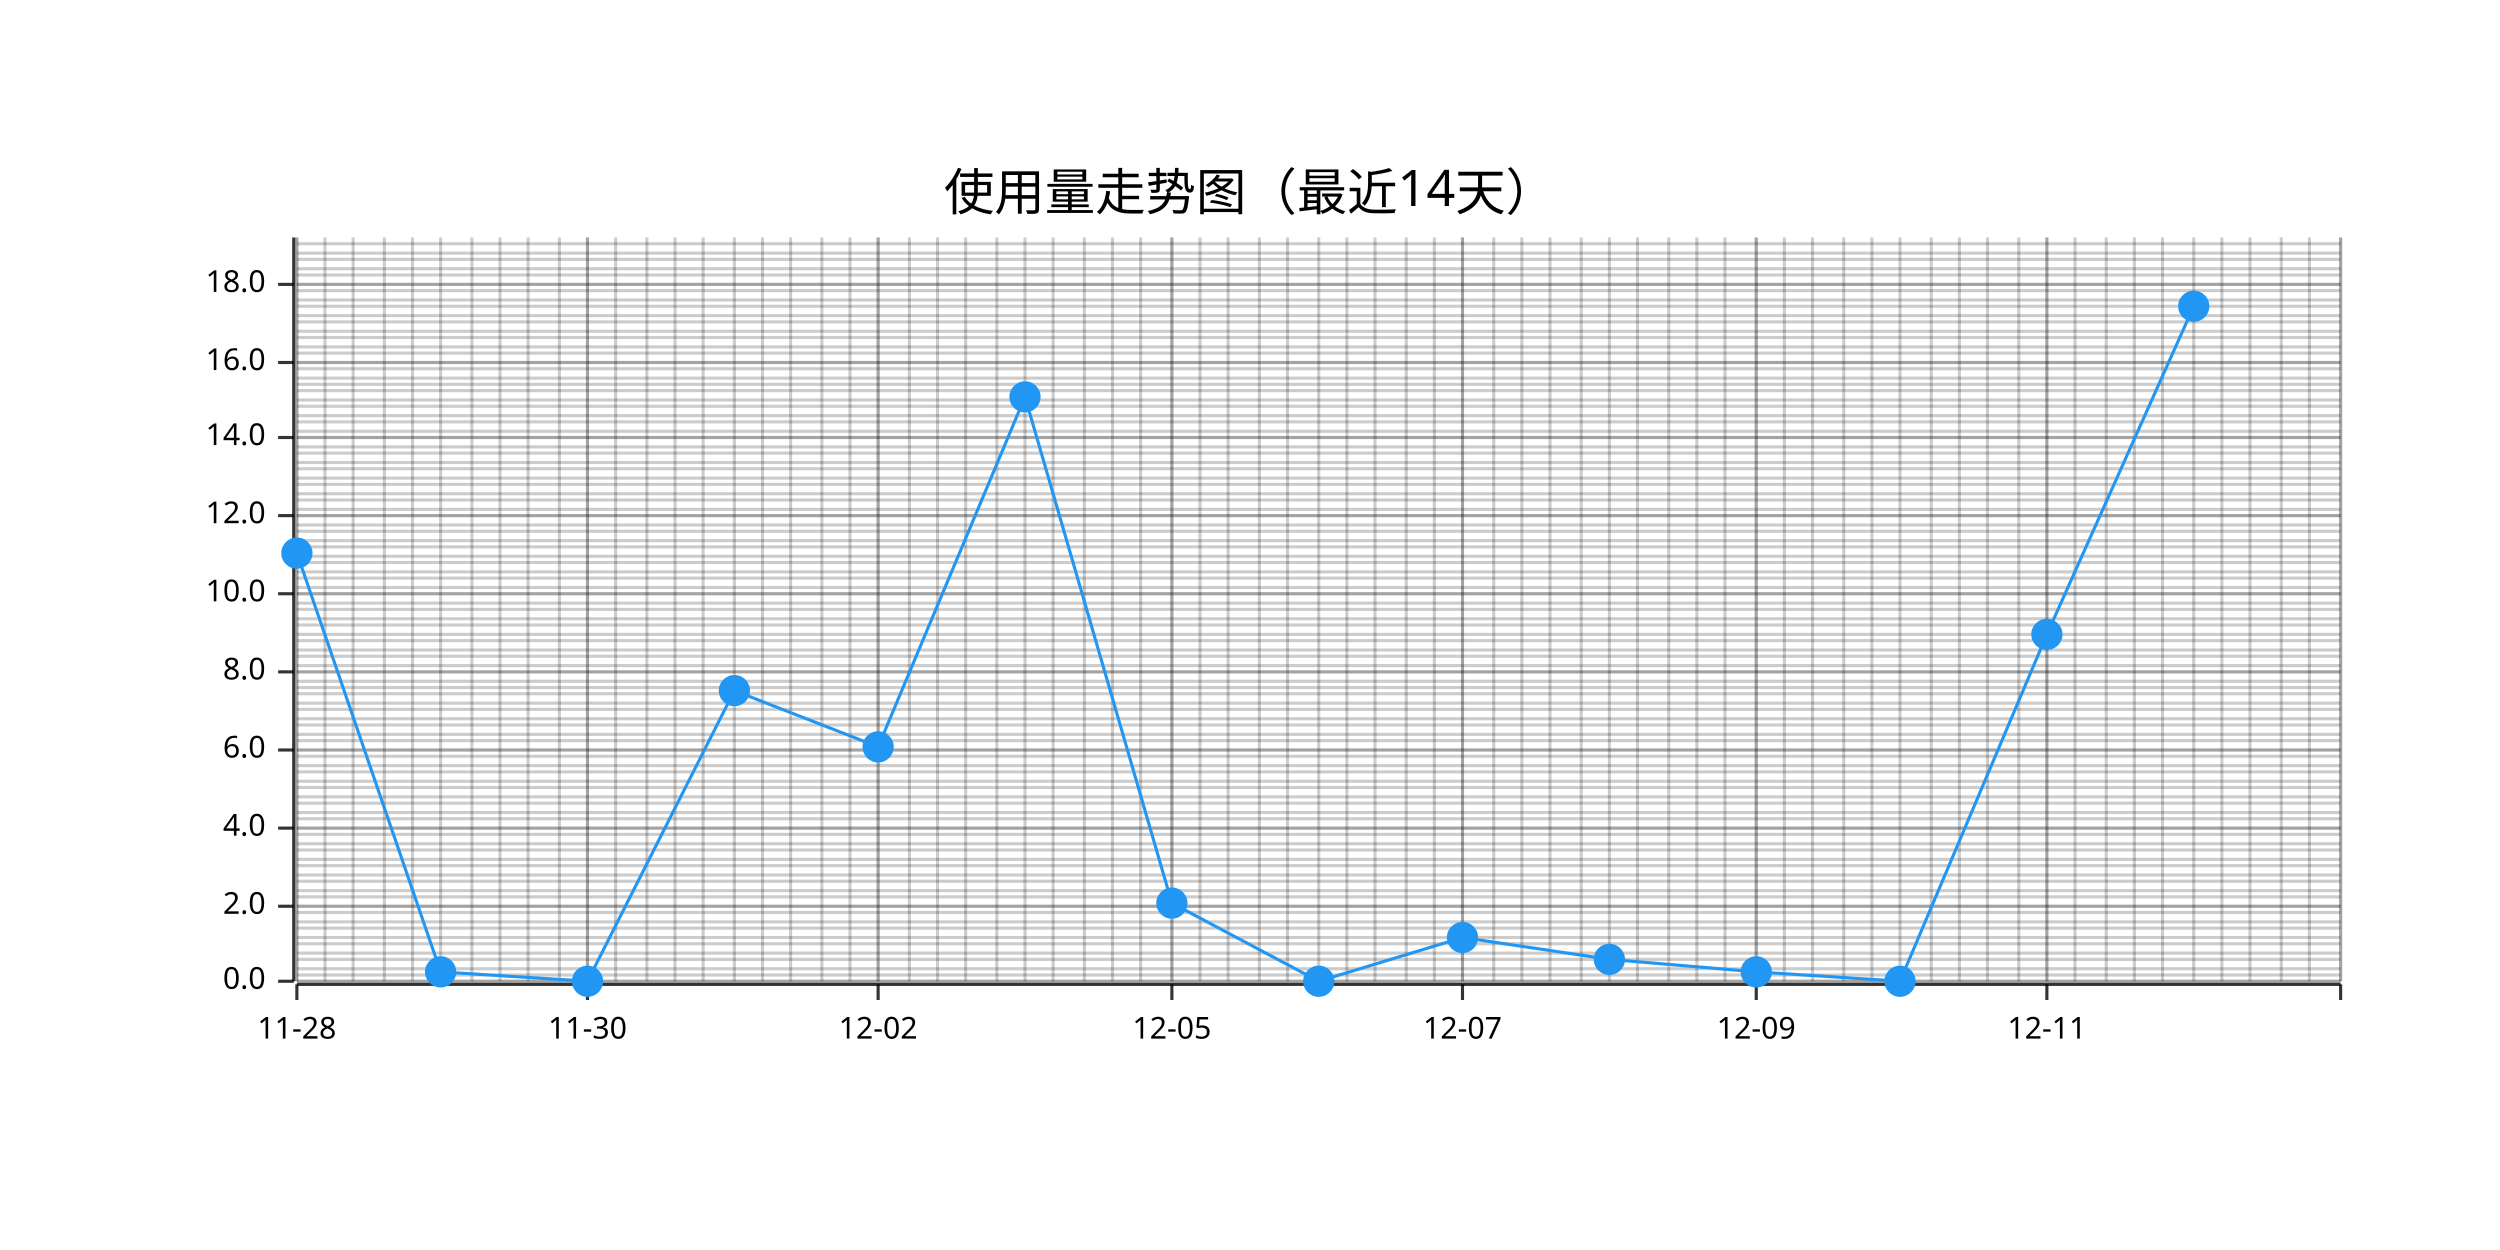
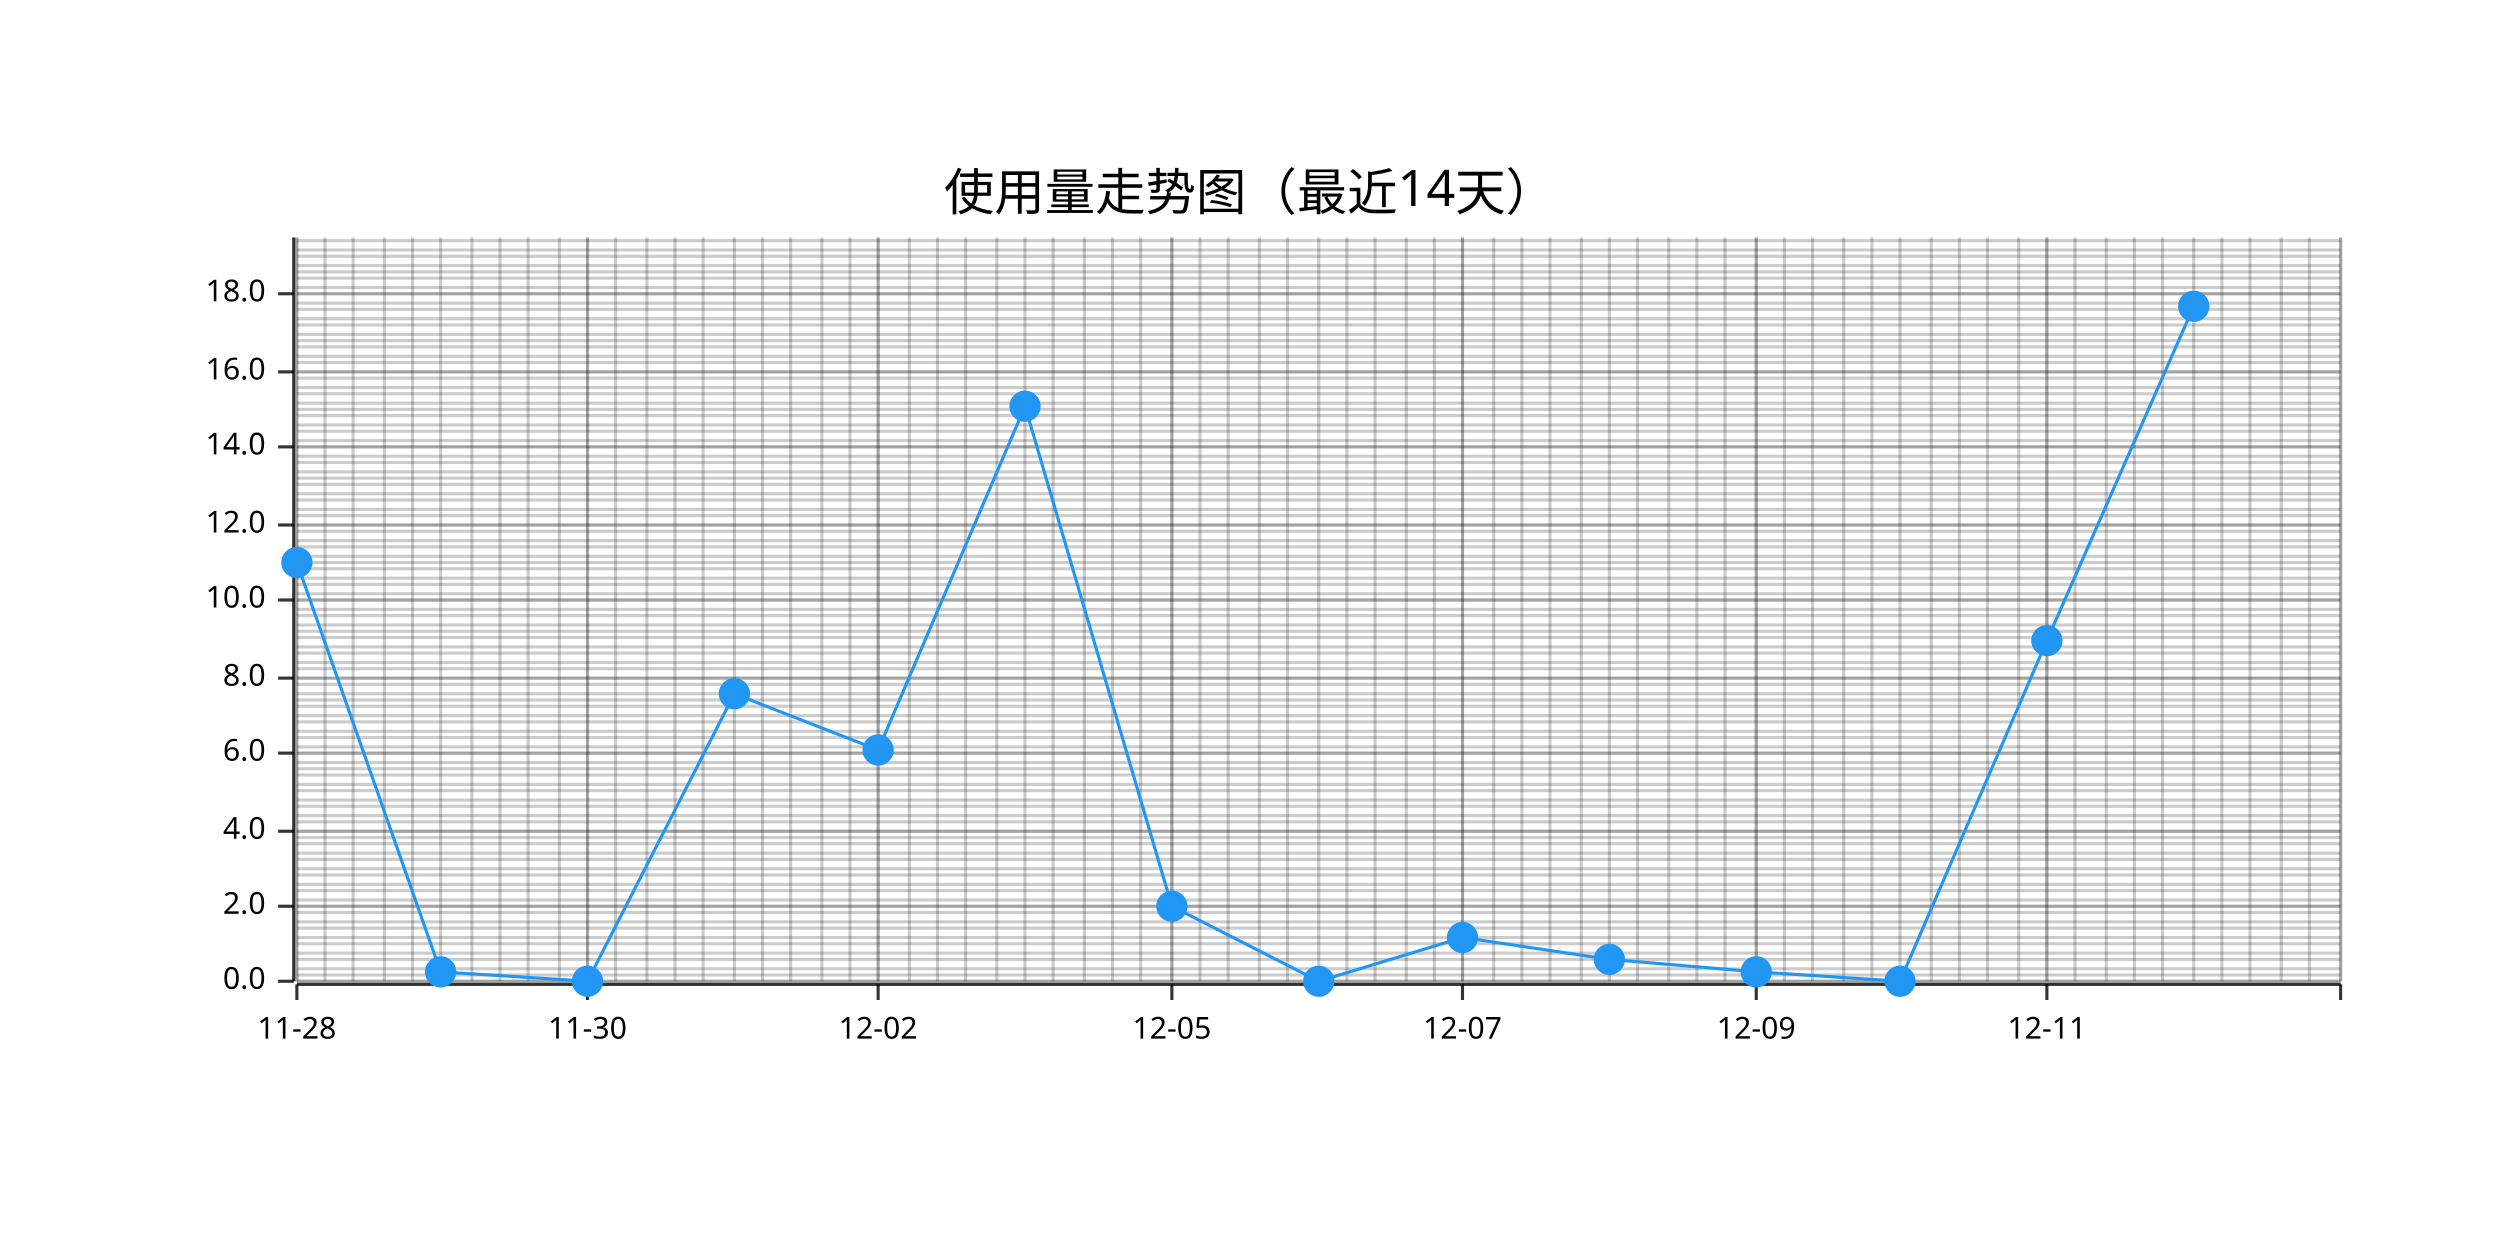
<svg xmlns="http://www.w3.org/2000/svg" width="800" height="400" viewBox="0 0 800 400">
  <rect x="0" y="0" width="800" height="400" opacity="1" fill="#FFFFFF" stroke="none" />
  <text x="400" y="55" dy="0.76em" text-anchor="middle" font-family="sans-serif" font-size="16.129" opacity="1" fill="#000000">
使用量走势图（最近14天）
</text>
  <line opacity="0.2" stroke="#000000" stroke-width="1" x1="95" y1="314" x2="95" y2="76" />
  <line opacity="0.2" stroke="#000000" stroke-width="1" x1="104" y1="314" x2="104" y2="76" />
  <line opacity="0.2" stroke="#000000" stroke-width="1" x1="113" y1="314" x2="113" y2="76" />
  <line opacity="0.2" stroke="#000000" stroke-width="1" x1="123" y1="314" x2="123" y2="76" />
  <line opacity="0.2" stroke="#000000" stroke-width="1" x1="132" y1="314" x2="132" y2="76" />
  <line opacity="0.2" stroke="#000000" stroke-width="1" x1="141" y1="314" x2="141" y2="76" />
  <line opacity="0.2" stroke="#000000" stroke-width="1" x1="151" y1="314" x2="151" y2="76" />
  <line opacity="0.2" stroke="#000000" stroke-width="1" x1="160" y1="314" x2="160" y2="76" />
  <line opacity="0.2" stroke="#000000" stroke-width="1" x1="169" y1="314" x2="169" y2="76" />
  <line opacity="0.2" stroke="#000000" stroke-width="1" x1="179" y1="314" x2="179" y2="76" />
  <line opacity="0.2" stroke="#000000" stroke-width="1" x1="188" y1="314" x2="188" y2="76" />
  <line opacity="0.2" stroke="#000000" stroke-width="1" x1="197" y1="314" x2="197" y2="76" />
  <line opacity="0.2" stroke="#000000" stroke-width="1" x1="207" y1="314" x2="207" y2="76" />
  <line opacity="0.2" stroke="#000000" stroke-width="1" x1="216" y1="314" x2="216" y2="76" />
  <line opacity="0.2" stroke="#000000" stroke-width="1" x1="225" y1="314" x2="225" y2="76" />
  <line opacity="0.2" stroke="#000000" stroke-width="1" x1="235" y1="314" x2="235" y2="76" />
  <line opacity="0.2" stroke="#000000" stroke-width="1" x1="244" y1="314" x2="244" y2="76" />
  <line opacity="0.2" stroke="#000000" stroke-width="1" x1="253" y1="314" x2="253" y2="76" />
  <line opacity="0.2" stroke="#000000" stroke-width="1" x1="263" y1="314" x2="263" y2="76" />
  <line opacity="0.2" stroke="#000000" stroke-width="1" x1="272" y1="314" x2="272" y2="76" />
  <line opacity="0.2" stroke="#000000" stroke-width="1" x1="281" y1="314" x2="281" y2="76" />
  <line opacity="0.2" stroke="#000000" stroke-width="1" x1="291" y1="314" x2="291" y2="76" />
  <line opacity="0.2" stroke="#000000" stroke-width="1" x1="300" y1="314" x2="300" y2="76" />
  <line opacity="0.2" stroke="#000000" stroke-width="1" x1="309" y1="314" x2="309" y2="76" />
  <line opacity="0.2" stroke="#000000" stroke-width="1" x1="319" y1="314" x2="319" y2="76" />
  <line opacity="0.2" stroke="#000000" stroke-width="1" x1="328" y1="314" x2="328" y2="76" />
  <line opacity="0.2" stroke="#000000" stroke-width="1" x1="337" y1="314" x2="337" y2="76" />
  <line opacity="0.2" stroke="#000000" stroke-width="1" x1="347" y1="314" x2="347" y2="76" />
  <line opacity="0.2" stroke="#000000" stroke-width="1" x1="356" y1="314" x2="356" y2="76" />
  <line opacity="0.2" stroke="#000000" stroke-width="1" x1="365" y1="314" x2="365" y2="76" />
  <line opacity="0.2" stroke="#000000" stroke-width="1" x1="375" y1="314" x2="375" y2="76" />
  <line opacity="0.2" stroke="#000000" stroke-width="1" x1="384" y1="314" x2="384" y2="76" />
  <line opacity="0.2" stroke="#000000" stroke-width="1" x1="393" y1="314" x2="393" y2="76" />
  <line opacity="0.2" stroke="#000000" stroke-width="1" x1="403" y1="314" x2="403" y2="76" />
  <line opacity="0.2" stroke="#000000" stroke-width="1" x1="412" y1="314" x2="412" y2="76" />
  <line opacity="0.2" stroke="#000000" stroke-width="1" x1="422" y1="314" x2="422" y2="76" />
  <line opacity="0.2" stroke="#000000" stroke-width="1" x1="431" y1="314" x2="431" y2="76" />
  <line opacity="0.2" stroke="#000000" stroke-width="1" x1="440" y1="314" x2="440" y2="76" />
  <line opacity="0.2" stroke="#000000" stroke-width="1" x1="450" y1="314" x2="450" y2="76" />
  <line opacity="0.2" stroke="#000000" stroke-width="1" x1="459" y1="314" x2="459" y2="76" />
  <line opacity="0.2" stroke="#000000" stroke-width="1" x1="468" y1="314" x2="468" y2="76" />
  <line opacity="0.2" stroke="#000000" stroke-width="1" x1="478" y1="314" x2="478" y2="76" />
  <line opacity="0.2" stroke="#000000" stroke-width="1" x1="487" y1="314" x2="487" y2="76" />
  <line opacity="0.2" stroke="#000000" stroke-width="1" x1="496" y1="314" x2="496" y2="76" />
  <line opacity="0.2" stroke="#000000" stroke-width="1" x1="506" y1="314" x2="506" y2="76" />
  <line opacity="0.2" stroke="#000000" stroke-width="1" x1="515" y1="314" x2="515" y2="76" />
  <line opacity="0.2" stroke="#000000" stroke-width="1" x1="524" y1="314" x2="524" y2="76" />
  <line opacity="0.2" stroke="#000000" stroke-width="1" x1="534" y1="314" x2="534" y2="76" />
  <line opacity="0.2" stroke="#000000" stroke-width="1" x1="543" y1="314" x2="543" y2="76" />
  <line opacity="0.2" stroke="#000000" stroke-width="1" x1="552" y1="314" x2="552" y2="76" />
  <line opacity="0.2" stroke="#000000" stroke-width="1" x1="562" y1="314" x2="562" y2="76" />
  <line opacity="0.2" stroke="#000000" stroke-width="1" x1="571" y1="314" x2="571" y2="76" />
  <line opacity="0.2" stroke="#000000" stroke-width="1" x1="580" y1="314" x2="580" y2="76" />
  <line opacity="0.2" stroke="#000000" stroke-width="1" x1="590" y1="314" x2="590" y2="76" />
  <line opacity="0.2" stroke="#000000" stroke-width="1" x1="599" y1="314" x2="599" y2="76" />
  <line opacity="0.2" stroke="#000000" stroke-width="1" x1="608" y1="314" x2="608" y2="76" />
  <line opacity="0.2" stroke="#000000" stroke-width="1" x1="618" y1="314" x2="618" y2="76" />
  <line opacity="0.2" stroke="#000000" stroke-width="1" x1="627" y1="314" x2="627" y2="76" />
  <line opacity="0.2" stroke="#000000" stroke-width="1" x1="636" y1="314" x2="636" y2="76" />
  <line opacity="0.2" stroke="#000000" stroke-width="1" x1="646" y1="314" x2="646" y2="76" />
  <line opacity="0.2" stroke="#000000" stroke-width="1" x1="655" y1="314" x2="655" y2="76" />
  <line opacity="0.2" stroke="#000000" stroke-width="1" x1="664" y1="314" x2="664" y2="76" />
  <line opacity="0.2" stroke="#000000" stroke-width="1" x1="674" y1="314" x2="674" y2="76" />
  <line opacity="0.2" stroke="#000000" stroke-width="1" x1="683" y1="314" x2="683" y2="76" />
  <line opacity="0.2" stroke="#000000" stroke-width="1" x1="692" y1="314" x2="692" y2="76" />
  <line opacity="0.2" stroke="#000000" stroke-width="1" x1="702" y1="314" x2="702" y2="76" />
  <line opacity="0.2" stroke="#000000" stroke-width="1" x1="711" y1="314" x2="711" y2="76" />
  <line opacity="0.2" stroke="#000000" stroke-width="1" x1="720" y1="314" x2="720" y2="76" />
  <line opacity="0.2" stroke="#000000" stroke-width="1" x1="730" y1="314" x2="730" y2="76" />
  <line opacity="0.2" stroke="#000000" stroke-width="1" x1="739" y1="314" x2="739" y2="76" />
  <line opacity="0.2" stroke="#000000" stroke-width="1" x1="749" y1="314" x2="749" y2="76" />
  <line opacity="0.2" stroke="#000000" stroke-width="1" x1="95" y1="314" x2="749" y2="314" />
  <line opacity="0.2" stroke="#000000" stroke-width="1" x1="95" y1="312" x2="749" y2="312" />
  <line opacity="0.2" stroke="#000000" stroke-width="1" x1="95" y1="310" x2="749" y2="310" />
  <line opacity="0.2" stroke="#000000" stroke-width="1" x1="95" y1="307" x2="749" y2="307" />
  <line opacity="0.2" stroke="#000000" stroke-width="1" x1="95" y1="305" x2="749" y2="305" />
  <line opacity="0.2" stroke="#000000" stroke-width="1" x1="95" y1="302" x2="749" y2="302" />
  <line opacity="0.2" stroke="#000000" stroke-width="1" x1="95" y1="300" x2="749" y2="300" />
  <line opacity="0.2" stroke="#000000" stroke-width="1" x1="95" y1="297" x2="749" y2="297" />
  <line opacity="0.2" stroke="#000000" stroke-width="1" x1="95" y1="295" x2="749" y2="295" />
  <line opacity="0.2" stroke="#000000" stroke-width="1" x1="95" y1="292" x2="749" y2="292" />
  <line opacity="0.2" stroke="#000000" stroke-width="1" x1="95" y1="290" x2="749" y2="290" />
-   <line opacity="0.2" stroke="#000000" stroke-width="1" x1="95" y1="287" x2="749" y2="287" />
+   <line opacity="0.2" stroke="#000000" stroke-width="1" x1="95" y1="288" x2="749" y2="288" />
  <line opacity="0.2" stroke="#000000" stroke-width="1" x1="95" y1="285" x2="749" y2="285" />
-   <line opacity="0.2" stroke="#000000" stroke-width="1" x1="95" y1="282" x2="749" y2="282" />
+   <line opacity="0.2" stroke="#000000" stroke-width="1" x1="95" y1="283" x2="749" y2="283" />
  <line opacity="0.2" stroke="#000000" stroke-width="1" x1="95" y1="280" x2="749" y2="280" />
-   <line opacity="0.2" stroke="#000000" stroke-width="1" x1="95" y1="277" x2="749" y2="277" />
+   <line opacity="0.2" stroke="#000000" stroke-width="1" x1="95" y1="278" x2="749" y2="278" />
  <line opacity="0.2" stroke="#000000" stroke-width="1" x1="95" y1="275" x2="749" y2="275" />
-   <line opacity="0.2" stroke="#000000" stroke-width="1" x1="95" y1="272" x2="749" y2="272" />
+   <line opacity="0.2" stroke="#000000" stroke-width="1" x1="95" y1="273" x2="749" y2="273" />
  <line opacity="0.2" stroke="#000000" stroke-width="1" x1="95" y1="270" x2="749" y2="270" />
-   <line opacity="0.2" stroke="#000000" stroke-width="1" x1="95" y1="267" x2="749" y2="267" />
-   <line opacity="0.2" stroke="#000000" stroke-width="1" x1="95" y1="265" x2="749" y2="265" />
-   <line opacity="0.2" stroke="#000000" stroke-width="1" x1="95" y1="262" x2="749" y2="262" />
-   <line opacity="0.2" stroke="#000000" stroke-width="1" x1="95" y1="260" x2="749" y2="260" />
-   <line opacity="0.2" stroke="#000000" stroke-width="1" x1="95" y1="257" x2="749" y2="257" />
-   <line opacity="0.2" stroke="#000000" stroke-width="1" x1="95" y1="255" x2="749" y2="255" />
-   <line opacity="0.2" stroke="#000000" stroke-width="1" x1="95" y1="252" x2="749" y2="252" />
-   <line opacity="0.2" stroke="#000000" stroke-width="1" x1="95" y1="250" x2="749" y2="250" />
-   <line opacity="0.2" stroke="#000000" stroke-width="1" x1="95" y1="247" x2="749" y2="247" />
-   <line opacity="0.2" stroke="#000000" stroke-width="1" x1="95" y1="245" x2="749" y2="245" />
-   <line opacity="0.2" stroke="#000000" stroke-width="1" x1="95" y1="242" x2="749" y2="242" />
-   <line opacity="0.2" stroke="#000000" stroke-width="1" x1="95" y1="240" x2="749" y2="240" />
-   <line opacity="0.2" stroke="#000000" stroke-width="1" x1="95" y1="237" x2="749" y2="237" />
-   <line opacity="0.2" stroke="#000000" stroke-width="1" x1="95" y1="235" x2="749" y2="235" />
-   <line opacity="0.2" stroke="#000000" stroke-width="1" x1="95" y1="232" x2="749" y2="232" />
-   <line opacity="0.2" stroke="#000000" stroke-width="1" x1="95" y1="230" x2="749" y2="230" />
-   <line opacity="0.2" stroke="#000000" stroke-width="1" x1="95" y1="227" x2="749" y2="227" />
-   <line opacity="0.2" stroke="#000000" stroke-width="1" x1="95" y1="225" x2="749" y2="225" />
+   <line opacity="0.2" stroke="#000000" stroke-width="1" x1="95" y1="268" x2="749" y2="268" />
+   <line opacity="0.2" stroke="#000000" stroke-width="1" x1="95" y1="266" x2="749" y2="266" />
+   <line opacity="0.2" stroke="#000000" stroke-width="1" x1="95" y1="263" x2="749" y2="263" />
+   <line opacity="0.2" stroke="#000000" stroke-width="1" x1="95" y1="261" x2="749" y2="261" />
+   <line opacity="0.2" stroke="#000000" stroke-width="1" x1="95" y1="258" x2="749" y2="258" />
+   <line opacity="0.2" stroke="#000000" stroke-width="1" x1="95" y1="256" x2="749" y2="256" />
+   <line opacity="0.2" stroke="#000000" stroke-width="1" x1="95" y1="253" x2="749" y2="253" />
+   <line opacity="0.2" stroke="#000000" stroke-width="1" x1="95" y1="251" x2="749" y2="251" />
+   <line opacity="0.2" stroke="#000000" stroke-width="1" x1="95" y1="248" x2="749" y2="248" />
+   <line opacity="0.2" stroke="#000000" stroke-width="1" x1="95" y1="246" x2="749" y2="246" />
+   <line opacity="0.2" stroke="#000000" stroke-width="1" x1="95" y1="244" x2="749" y2="244" />
+   <line opacity="0.2" stroke="#000000" stroke-width="1" x1="95" y1="241" x2="749" y2="241" />
+   <line opacity="0.2" stroke="#000000" stroke-width="1" x1="95" y1="239" x2="749" y2="239" />
+   <line opacity="0.2" stroke="#000000" stroke-width="1" x1="95" y1="236" x2="749" y2="236" />
+   <line opacity="0.2" stroke="#000000" stroke-width="1" x1="95" y1="234" x2="749" y2="234" />
+   <line opacity="0.2" stroke="#000000" stroke-width="1" x1="95" y1="231" x2="749" y2="231" />
+   <line opacity="0.2" stroke="#000000" stroke-width="1" x1="95" y1="229" x2="749" y2="229" />
+   <line opacity="0.2" stroke="#000000" stroke-width="1" x1="95" y1="226" x2="749" y2="226" />
+   <line opacity="0.2" stroke="#000000" stroke-width="1" x1="95" y1="224" x2="749" y2="224" />
  <line opacity="0.2" stroke="#000000" stroke-width="1" x1="95" y1="222" x2="749" y2="222" />
-   <line opacity="0.2" stroke="#000000" stroke-width="1" x1="95" y1="220" x2="749" y2="220" />
-   <line opacity="0.2" stroke="#000000" stroke-width="1" x1="95" y1="218" x2="749" y2="218" />
-   <line opacity="0.2" stroke="#000000" stroke-width="1" x1="95" y1="215" x2="749" y2="215" />
-   <line opacity="0.2" stroke="#000000" stroke-width="1" x1="95" y1="213" x2="749" y2="213" />
-   <line opacity="0.2" stroke="#000000" stroke-width="1" x1="95" y1="210" x2="749" y2="210" />
-   <line opacity="0.2" stroke="#000000" stroke-width="1" x1="95" y1="208" x2="749" y2="208" />
-   <line opacity="0.2" stroke="#000000" stroke-width="1" x1="95" y1="205" x2="749" y2="205" />
-   <line opacity="0.2" stroke="#000000" stroke-width="1" x1="95" y1="203" x2="749" y2="203" />
+   <line opacity="0.2" stroke="#000000" stroke-width="1" x1="95" y1="219" x2="749" y2="219" />
+   <line opacity="0.2" stroke="#000000" stroke-width="1" x1="95" y1="217" x2="749" y2="217" />
+   <line opacity="0.2" stroke="#000000" stroke-width="1" x1="95" y1="214" x2="749" y2="214" />
+   <line opacity="0.2" stroke="#000000" stroke-width="1" x1="95" y1="212" x2="749" y2="212" />
+   <line opacity="0.2" stroke="#000000" stroke-width="1" x1="95" y1="209" x2="749" y2="209" />
+   <line opacity="0.2" stroke="#000000" stroke-width="1" x1="95" y1="207" x2="749" y2="207" />
+   <line opacity="0.2" stroke="#000000" stroke-width="1" x1="95" y1="204" x2="749" y2="204" />
+   <line opacity="0.2" stroke="#000000" stroke-width="1" x1="95" y1="202" x2="749" y2="202" />
  <line opacity="0.2" stroke="#000000" stroke-width="1" x1="95" y1="200" x2="749" y2="200" />
-   <line opacity="0.2" stroke="#000000" stroke-width="1" x1="95" y1="198" x2="749" y2="198" />
+   <line opacity="0.2" stroke="#000000" stroke-width="1" x1="95" y1="197" x2="749" y2="197" />
  <line opacity="0.2" stroke="#000000" stroke-width="1" x1="95" y1="195" x2="749" y2="195" />
-   <line opacity="0.2" stroke="#000000" stroke-width="1" x1="95" y1="193" x2="749" y2="193" />
+   <line opacity="0.2" stroke="#000000" stroke-width="1" x1="95" y1="192" x2="749" y2="192" />
  <line opacity="0.2" stroke="#000000" stroke-width="1" x1="95" y1="190" x2="749" y2="190" />
-   <line opacity="0.2" stroke="#000000" stroke-width="1" x1="95" y1="188" x2="749" y2="188" />
+   <line opacity="0.2" stroke="#000000" stroke-width="1" x1="95" y1="187" x2="749" y2="187" />
  <line opacity="0.2" stroke="#000000" stroke-width="1" x1="95" y1="185" x2="749" y2="185" />
-   <line opacity="0.2" stroke="#000000" stroke-width="1" x1="95" y1="183" x2="749" y2="183" />
+   <line opacity="0.2" stroke="#000000" stroke-width="1" x1="95" y1="182" x2="749" y2="182" />
  <line opacity="0.2" stroke="#000000" stroke-width="1" x1="95" y1="180" x2="749" y2="180" />
  <line opacity="0.2" stroke="#000000" stroke-width="1" x1="95" y1="178" x2="749" y2="178" />
  <line opacity="0.2" stroke="#000000" stroke-width="1" x1="95" y1="175" x2="749" y2="175" />
  <line opacity="0.2" stroke="#000000" stroke-width="1" x1="95" y1="173" x2="749" y2="173" />
  <line opacity="0.2" stroke="#000000" stroke-width="1" x1="95" y1="170" x2="749" y2="170" />
  <line opacity="0.2" stroke="#000000" stroke-width="1" x1="95" y1="168" x2="749" y2="168" />
  <line opacity="0.2" stroke="#000000" stroke-width="1" x1="95" y1="165" x2="749" y2="165" />
  <line opacity="0.2" stroke="#000000" stroke-width="1" x1="95" y1="163" x2="749" y2="163" />
  <line opacity="0.2" stroke="#000000" stroke-width="1" x1="95" y1="160" x2="749" y2="160" />
  <line opacity="0.2" stroke="#000000" stroke-width="1" x1="95" y1="158" x2="749" y2="158" />
  <line opacity="0.2" stroke="#000000" stroke-width="1" x1="95" y1="155" x2="749" y2="155" />
  <line opacity="0.2" stroke="#000000" stroke-width="1" x1="95" y1="153" x2="749" y2="153" />
-   <line opacity="0.2" stroke="#000000" stroke-width="1" x1="95" y1="150" x2="749" y2="150" />
+   <line opacity="0.2" stroke="#000000" stroke-width="1" x1="95" y1="151" x2="749" y2="151" />
  <line opacity="0.2" stroke="#000000" stroke-width="1" x1="95" y1="148" x2="749" y2="148" />
-   <line opacity="0.2" stroke="#000000" stroke-width="1" x1="95" y1="145" x2="749" y2="145" />
+   <line opacity="0.2" stroke="#000000" stroke-width="1" x1="95" y1="146" x2="749" y2="146" />
  <line opacity="0.2" stroke="#000000" stroke-width="1" x1="95" y1="143" x2="749" y2="143" />
-   <line opacity="0.2" stroke="#000000" stroke-width="1" x1="95" y1="140" x2="749" y2="140" />
+   <line opacity="0.2" stroke="#000000" stroke-width="1" x1="95" y1="141" x2="749" y2="141" />
  <line opacity="0.2" stroke="#000000" stroke-width="1" x1="95" y1="138" x2="749" y2="138" />
-   <line opacity="0.2" stroke="#000000" stroke-width="1" x1="95" y1="135" x2="749" y2="135" />
+   <line opacity="0.2" stroke="#000000" stroke-width="1" x1="95" y1="136" x2="749" y2="136" />
  <line opacity="0.2" stroke="#000000" stroke-width="1" x1="95" y1="133" x2="749" y2="133" />
-   <line opacity="0.2" stroke="#000000" stroke-width="1" x1="95" y1="130" x2="749" y2="130" />
-   <line opacity="0.2" stroke="#000000" stroke-width="1" x1="95" y1="128" x2="749" y2="128" />
-   <line opacity="0.2" stroke="#000000" stroke-width="1" x1="95" y1="125" x2="749" y2="125" />
-   <line opacity="0.2" stroke="#000000" stroke-width="1" x1="95" y1="123" x2="749" y2="123" />
+   <line opacity="0.2" stroke="#000000" stroke-width="1" x1="95" y1="131" x2="749" y2="131" />
+   <line opacity="0.2" stroke="#000000" stroke-width="1" x1="95" y1="129" x2="749" y2="129" />
+   <line opacity="0.2" stroke="#000000" stroke-width="1" x1="95" y1="126" x2="749" y2="126" />
+   <line opacity="0.2" stroke="#000000" stroke-width="1" x1="95" y1="124" x2="749" y2="124" />
  <line opacity="0.2" stroke="#000000" stroke-width="1" x1="95" y1="121" x2="749" y2="121" />
-   <line opacity="0.2" stroke="#000000" stroke-width="1" x1="95" y1="118" x2="749" y2="118" />
+   <line opacity="0.2" stroke="#000000" stroke-width="1" x1="95" y1="119" x2="749" y2="119" />
  <line opacity="0.2" stroke="#000000" stroke-width="1" x1="95" y1="116" x2="749" y2="116" />
-   <line opacity="0.2" stroke="#000000" stroke-width="1" x1="95" y1="113" x2="749" y2="113" />
+   <line opacity="0.2" stroke="#000000" stroke-width="1" x1="95" y1="114" x2="749" y2="114" />
  <line opacity="0.2" stroke="#000000" stroke-width="1" x1="95" y1="111" x2="749" y2="111" />
-   <line opacity="0.2" stroke="#000000" stroke-width="1" x1="95" y1="108" x2="749" y2="108" />
-   <line opacity="0.2" stroke="#000000" stroke-width="1" x1="95" y1="106" x2="749" y2="106" />
-   <line opacity="0.2" stroke="#000000" stroke-width="1" x1="95" y1="103" x2="749" y2="103" />
-   <line opacity="0.2" stroke="#000000" stroke-width="1" x1="95" y1="101" x2="749" y2="101" />
-   <line opacity="0.2" stroke="#000000" stroke-width="1" x1="95" y1="98" x2="749" y2="98" />
-   <line opacity="0.2" stroke="#000000" stroke-width="1" x1="95" y1="96" x2="749" y2="96" />
-   <line opacity="0.2" stroke="#000000" stroke-width="1" x1="95" y1="93" x2="749" y2="93" />
-   <line opacity="0.2" stroke="#000000" stroke-width="1" x1="95" y1="91" x2="749" y2="91" />
-   <line opacity="0.2" stroke="#000000" stroke-width="1" x1="95" y1="88" x2="749" y2="88" />
-   <line opacity="0.2" stroke="#000000" stroke-width="1" x1="95" y1="86" x2="749" y2="86" />
-   <line opacity="0.2" stroke="#000000" stroke-width="1" x1="95" y1="83" x2="749" y2="83" />
-   <line opacity="0.2" stroke="#000000" stroke-width="1" x1="95" y1="81" x2="749" y2="81" />
-   <line opacity="0.2" stroke="#000000" stroke-width="1" x1="95" y1="78" x2="749" y2="78" />
+   <line opacity="0.2" stroke="#000000" stroke-width="1" x1="95" y1="109" x2="749" y2="109" />
+   <line opacity="0.2" stroke="#000000" stroke-width="1" x1="95" y1="107" x2="749" y2="107" />
+   <line opacity="0.2" stroke="#000000" stroke-width="1" x1="95" y1="104" x2="749" y2="104" />
+   <line opacity="0.2" stroke="#000000" stroke-width="1" x1="95" y1="102" x2="749" y2="102" />
+   <line opacity="0.2" stroke="#000000" stroke-width="1" x1="95" y1="99" x2="749" y2="99" />
+   <line opacity="0.2" stroke="#000000" stroke-width="1" x1="95" y1="97" x2="749" y2="97" />
+   <line opacity="0.2" stroke="#000000" stroke-width="1" x1="95" y1="94" x2="749" y2="94" />
+   <line opacity="0.2" stroke="#000000" stroke-width="1" x1="95" y1="92" x2="749" y2="92" />
+   <line opacity="0.2" stroke="#000000" stroke-width="1" x1="95" y1="89" x2="749" y2="89" />
+   <line opacity="0.2" stroke="#000000" stroke-width="1" x1="95" y1="87" x2="749" y2="87" />
+   <line opacity="0.2" stroke="#000000" stroke-width="1" x1="95" y1="85" x2="749" y2="85" />
+   <line opacity="0.2" stroke="#000000" stroke-width="1" x1="95" y1="82" x2="749" y2="82" />
+   <line opacity="0.2" stroke="#000000" stroke-width="1" x1="95" y1="80" x2="749" y2="80" />
+   <line opacity="0.2" stroke="#000000" stroke-width="1" x1="95" y1="77" x2="749" y2="77" />
  <line opacity="0.2" stroke="#000000" stroke-width="1" x1="95" y1="314" x2="95" y2="76" />
  <line opacity="0.2" stroke="#000000" stroke-width="1" x1="188" y1="314" x2="188" y2="76" />
  <line opacity="0.2" stroke="#000000" stroke-width="1" x1="281" y1="314" x2="281" y2="76" />
  <line opacity="0.2" stroke="#000000" stroke-width="1" x1="375" y1="314" x2="375" y2="76" />
  <line opacity="0.2" stroke="#000000" stroke-width="1" x1="468" y1="314" x2="468" y2="76" />
  <line opacity="0.2" stroke="#000000" stroke-width="1" x1="562" y1="314" x2="562" y2="76" />
  <line opacity="0.2" stroke="#000000" stroke-width="1" x1="655" y1="314" x2="655" y2="76" />
  <line opacity="0.2" stroke="#000000" stroke-width="1" x1="749" y1="314" x2="749" y2="76" />
  <line opacity="0.2" stroke="#000000" stroke-width="1" x1="95" y1="314" x2="749" y2="314" />
  <line opacity="0.2" stroke="#000000" stroke-width="1" x1="95" y1="290" x2="749" y2="290" />
-   <line opacity="0.2" stroke="#000000" stroke-width="1" x1="95" y1="265" x2="749" y2="265" />
-   <line opacity="0.2" stroke="#000000" stroke-width="1" x1="95" y1="240" x2="749" y2="240" />
-   <line opacity="0.2" stroke="#000000" stroke-width="1" x1="95" y1="215" x2="749" y2="215" />
-   <line opacity="0.2" stroke="#000000" stroke-width="1" x1="95" y1="190" x2="749" y2="190" />
-   <line opacity="0.2" stroke="#000000" stroke-width="1" x1="95" y1="165" x2="749" y2="165" />
-   <line opacity="0.2" stroke="#000000" stroke-width="1" x1="95" y1="140" x2="749" y2="140" />
-   <line opacity="0.2" stroke="#000000" stroke-width="1" x1="95" y1="116" x2="749" y2="116" />
-   <line opacity="0.2" stroke="#000000" stroke-width="1" x1="95" y1="91" x2="749" y2="91" />
+   <line opacity="0.2" stroke="#000000" stroke-width="1" x1="95" y1="266" x2="749" y2="266" />
+   <line opacity="0.2" stroke="#000000" stroke-width="1" x1="95" y1="241" x2="749" y2="241" />
+   <line opacity="0.2" stroke="#000000" stroke-width="1" x1="95" y1="217" x2="749" y2="217" />
+   <line opacity="0.2" stroke="#000000" stroke-width="1" x1="95" y1="192" x2="749" y2="192" />
+   <line opacity="0.2" stroke="#000000" stroke-width="1" x1="95" y1="168" x2="749" y2="168" />
+   <line opacity="0.2" stroke="#000000" stroke-width="1" x1="95" y1="143" x2="749" y2="143" />
+   <line opacity="0.2" stroke="#000000" stroke-width="1" x1="95" y1="119" x2="749" y2="119" />
+   <line opacity="0.2" stroke="#000000" stroke-width="1" x1="95" y1="94" x2="749" y2="94" />
  <polyline fill="none" opacity="0.8" stroke="#000000" stroke-width="1" points="94,76 94,314 " />
  <text x="85" y="314" dy="0.5ex" text-anchor="end" font-family="sans-serif" font-size="9.677" opacity="1" fill="#000000">
0.0
</text>
  <polyline fill="none" opacity="0.8" stroke="#000000" stroke-width="1" points="89,314 94,314 " />
  <text x="85" y="290" dy="0.5ex" text-anchor="end" font-family="sans-serif" font-size="9.677" opacity="1" fill="#000000">
2.0
</text>
  <polyline fill="none" opacity="0.8" stroke="#000000" stroke-width="1" points="89,290 94,290 " />
-   <text x="85" y="265" dy="0.5ex" text-anchor="end" font-family="sans-serif" font-size="9.677" opacity="1" fill="#000000">
+   <text x="85" y="266" dy="0.5ex" text-anchor="end" font-family="sans-serif" font-size="9.677" opacity="1" fill="#000000">
4.0
</text>
-   <polyline fill="none" opacity="0.8" stroke="#000000" stroke-width="1" points="89,265 94,265 " />
-   <text x="85" y="240" dy="0.5ex" text-anchor="end" font-family="sans-serif" font-size="9.677" opacity="1" fill="#000000">
+   <polyline fill="none" opacity="0.8" stroke="#000000" stroke-width="1" points="89,266 94,266 " />
+   <text x="85" y="241" dy="0.5ex" text-anchor="end" font-family="sans-serif" font-size="9.677" opacity="1" fill="#000000">
6.0
</text>
-   <polyline fill="none" opacity="0.8" stroke="#000000" stroke-width="1" points="89,240 94,240 " />
-   <text x="85" y="215" dy="0.5ex" text-anchor="end" font-family="sans-serif" font-size="9.677" opacity="1" fill="#000000">
+   <polyline fill="none" opacity="0.8" stroke="#000000" stroke-width="1" points="89,241 94,241 " />
+   <text x="85" y="217" dy="0.5ex" text-anchor="end" font-family="sans-serif" font-size="9.677" opacity="1" fill="#000000">
8.0
</text>
-   <polyline fill="none" opacity="0.8" stroke="#000000" stroke-width="1" points="89,215 94,215 " />
-   <text x="85" y="190" dy="0.5ex" text-anchor="end" font-family="sans-serif" font-size="9.677" opacity="1" fill="#000000">
+   <polyline fill="none" opacity="0.8" stroke="#000000" stroke-width="1" points="89,217 94,217 " />
+   <text x="85" y="192" dy="0.5ex" text-anchor="end" font-family="sans-serif" font-size="9.677" opacity="1" fill="#000000">
10.0
</text>
-   <polyline fill="none" opacity="0.8" stroke="#000000" stroke-width="1" points="89,190 94,190 " />
-   <text x="85" y="165" dy="0.5ex" text-anchor="end" font-family="sans-serif" font-size="9.677" opacity="1" fill="#000000">
+   <polyline fill="none" opacity="0.8" stroke="#000000" stroke-width="1" points="89,192 94,192 " />
+   <text x="85" y="168" dy="0.5ex" text-anchor="end" font-family="sans-serif" font-size="9.677" opacity="1" fill="#000000">
12.0
</text>
-   <polyline fill="none" opacity="0.8" stroke="#000000" stroke-width="1" points="89,165 94,165 " />
-   <text x="85" y="140" dy="0.5ex" text-anchor="end" font-family="sans-serif" font-size="9.677" opacity="1" fill="#000000">
+   <polyline fill="none" opacity="0.8" stroke="#000000" stroke-width="1" points="89,168 94,168 " />
+   <text x="85" y="143" dy="0.5ex" text-anchor="end" font-family="sans-serif" font-size="9.677" opacity="1" fill="#000000">
14.0
</text>
-   <polyline fill="none" opacity="0.8" stroke="#000000" stroke-width="1" points="89,140 94,140 " />
-   <text x="85" y="116" dy="0.5ex" text-anchor="end" font-family="sans-serif" font-size="9.677" opacity="1" fill="#000000">
+   <polyline fill="none" opacity="0.8" stroke="#000000" stroke-width="1" points="89,143 94,143 " />
+   <text x="85" y="119" dy="0.5ex" text-anchor="end" font-family="sans-serif" font-size="9.677" opacity="1" fill="#000000">
16.0
</text>
-   <polyline fill="none" opacity="0.8" stroke="#000000" stroke-width="1" points="89,116 94,116 " />
-   <text x="85" y="91" dy="0.5ex" text-anchor="end" font-family="sans-serif" font-size="9.677" opacity="1" fill="#000000">
+   <polyline fill="none" opacity="0.8" stroke="#000000" stroke-width="1" points="89,119 94,119 " />
+   <text x="85" y="94" dy="0.5ex" text-anchor="end" font-family="sans-serif" font-size="9.677" opacity="1" fill="#000000">
18.0
</text>
-   <polyline fill="none" opacity="0.8" stroke="#000000" stroke-width="1" points="89,91 94,91 " />
+   <polyline fill="none" opacity="0.8" stroke="#000000" stroke-width="1" points="89,94 94,94 " />
  <polyline fill="none" opacity="0.8" stroke="#000000" stroke-width="1" points="95,315 749,315 " />
  <text x="95" y="325" dy="0.76em" text-anchor="middle" font-family="sans-serif" font-size="9.677" opacity="1" fill="#000000">
11-28
</text>
  <polyline fill="none" opacity="0.8" stroke="#000000" stroke-width="1" points="95,315 95,320 " />
  <text x="188" y="325" dy="0.76em" text-anchor="middle" font-family="sans-serif" font-size="9.677" opacity="1" fill="#000000">
11-30
</text>
  <polyline fill="none" opacity="0.8" stroke="#000000" stroke-width="1" points="188,315 188,320 " />
  <text x="281" y="325" dy="0.76em" text-anchor="middle" font-family="sans-serif" font-size="9.677" opacity="1" fill="#000000">
12-02
</text>
  <polyline fill="none" opacity="0.8" stroke="#000000" stroke-width="1" points="281,315 281,320 " />
  <text x="375" y="325" dy="0.76em" text-anchor="middle" font-family="sans-serif" font-size="9.677" opacity="1" fill="#000000">
12-05
</text>
  <polyline fill="none" opacity="0.8" stroke="#000000" stroke-width="1" points="375,315 375,320 " />
  <text x="468" y="325" dy="0.76em" text-anchor="middle" font-family="sans-serif" font-size="9.677" opacity="1" fill="#000000">
12-07
</text>
  <polyline fill="none" opacity="0.8" stroke="#000000" stroke-width="1" points="468,315 468,320 " />
  <text x="562" y="325" dy="0.76em" text-anchor="middle" font-family="sans-serif" font-size="9.677" opacity="1" fill="#000000">
12-09
</text>
  <polyline fill="none" opacity="0.8" stroke="#000000" stroke-width="1" points="562,315 562,320 " />
  <text x="655" y="325" dy="0.76em" text-anchor="middle" font-family="sans-serif" font-size="9.677" opacity="1" fill="#000000">
12-11
</text>
  <polyline fill="none" opacity="0.8" stroke="#000000" stroke-width="1" points="655,315 655,320 " />
  <text x="749" y="325" dy="0.76em" text-anchor="middle" font-family="sans-serif" font-size="9.677" opacity="1" fill="#000000">

</text>
  <polyline fill="none" opacity="0.8" stroke="#000000" stroke-width="1" points="749,315 749,320 " />
-   <polyline fill="none" opacity="1" stroke="#2196F3" stroke-width="1" points="95,177 141,311 188,314 235,221 281,239 328,127 375,289 422,314 468,300 515,307 562,311 608,314 655,203 702,98 " />
-   <circle cx="95" cy="177" r="5" opacity="1" fill="#2196F3" stroke="none" stroke-width="1" />
+   <polyline fill="none" opacity="1" stroke="#2196F3" stroke-width="1" points="95,180 141,311 188,314 235,222 281,240 328,130 375,290 422,314 468,300 515,307 562,311 608,314 655,205 702,98 " />
+   <circle cx="95" cy="180" r="5" opacity="1" fill="#2196F3" stroke="none" stroke-width="1" />
  <circle cx="141" cy="311" r="5" opacity="1" fill="#2196F3" stroke="none" stroke-width="1" />
  <circle cx="188" cy="314" r="5" opacity="1" fill="#2196F3" stroke="none" stroke-width="1" />
-   <circle cx="235" cy="221" r="5" opacity="1" fill="#2196F3" stroke="none" stroke-width="1" />
-   <circle cx="281" cy="239" r="5" opacity="1" fill="#2196F3" stroke="none" stroke-width="1" />
-   <circle cx="328" cy="127" r="5" opacity="1" fill="#2196F3" stroke="none" stroke-width="1" />
-   <circle cx="375" cy="289" r="5" opacity="1" fill="#2196F3" stroke="none" stroke-width="1" />
+   <circle cx="235" cy="222" r="5" opacity="1" fill="#2196F3" stroke="none" stroke-width="1" />
+   <circle cx="281" cy="240" r="5" opacity="1" fill="#2196F3" stroke="none" stroke-width="1" />
+   <circle cx="328" cy="130" r="5" opacity="1" fill="#2196F3" stroke="none" stroke-width="1" />
+   <circle cx="375" cy="290" r="5" opacity="1" fill="#2196F3" stroke="none" stroke-width="1" />
  <circle cx="422" cy="314" r="5" opacity="1" fill="#2196F3" stroke="none" stroke-width="1" />
  <circle cx="468" cy="300" r="5" opacity="1" fill="#2196F3" stroke="none" stroke-width="1" />
  <circle cx="515" cy="307" r="5" opacity="1" fill="#2196F3" stroke="none" stroke-width="1" />
  <circle cx="562" cy="311" r="5" opacity="1" fill="#2196F3" stroke="none" stroke-width="1" />
  <circle cx="608" cy="314" r="5" opacity="1" fill="#2196F3" stroke="none" stroke-width="1" />
-   <circle cx="655" cy="203" r="5" opacity="1" fill="#2196F3" stroke="none" stroke-width="1" />
+   <circle cx="655" cy="205" r="5" opacity="1" fill="#2196F3" stroke="none" stroke-width="1" />
  <circle cx="702" cy="98" r="5" opacity="1" fill="#2196F3" stroke="none" stroke-width="1" />
</svg>
